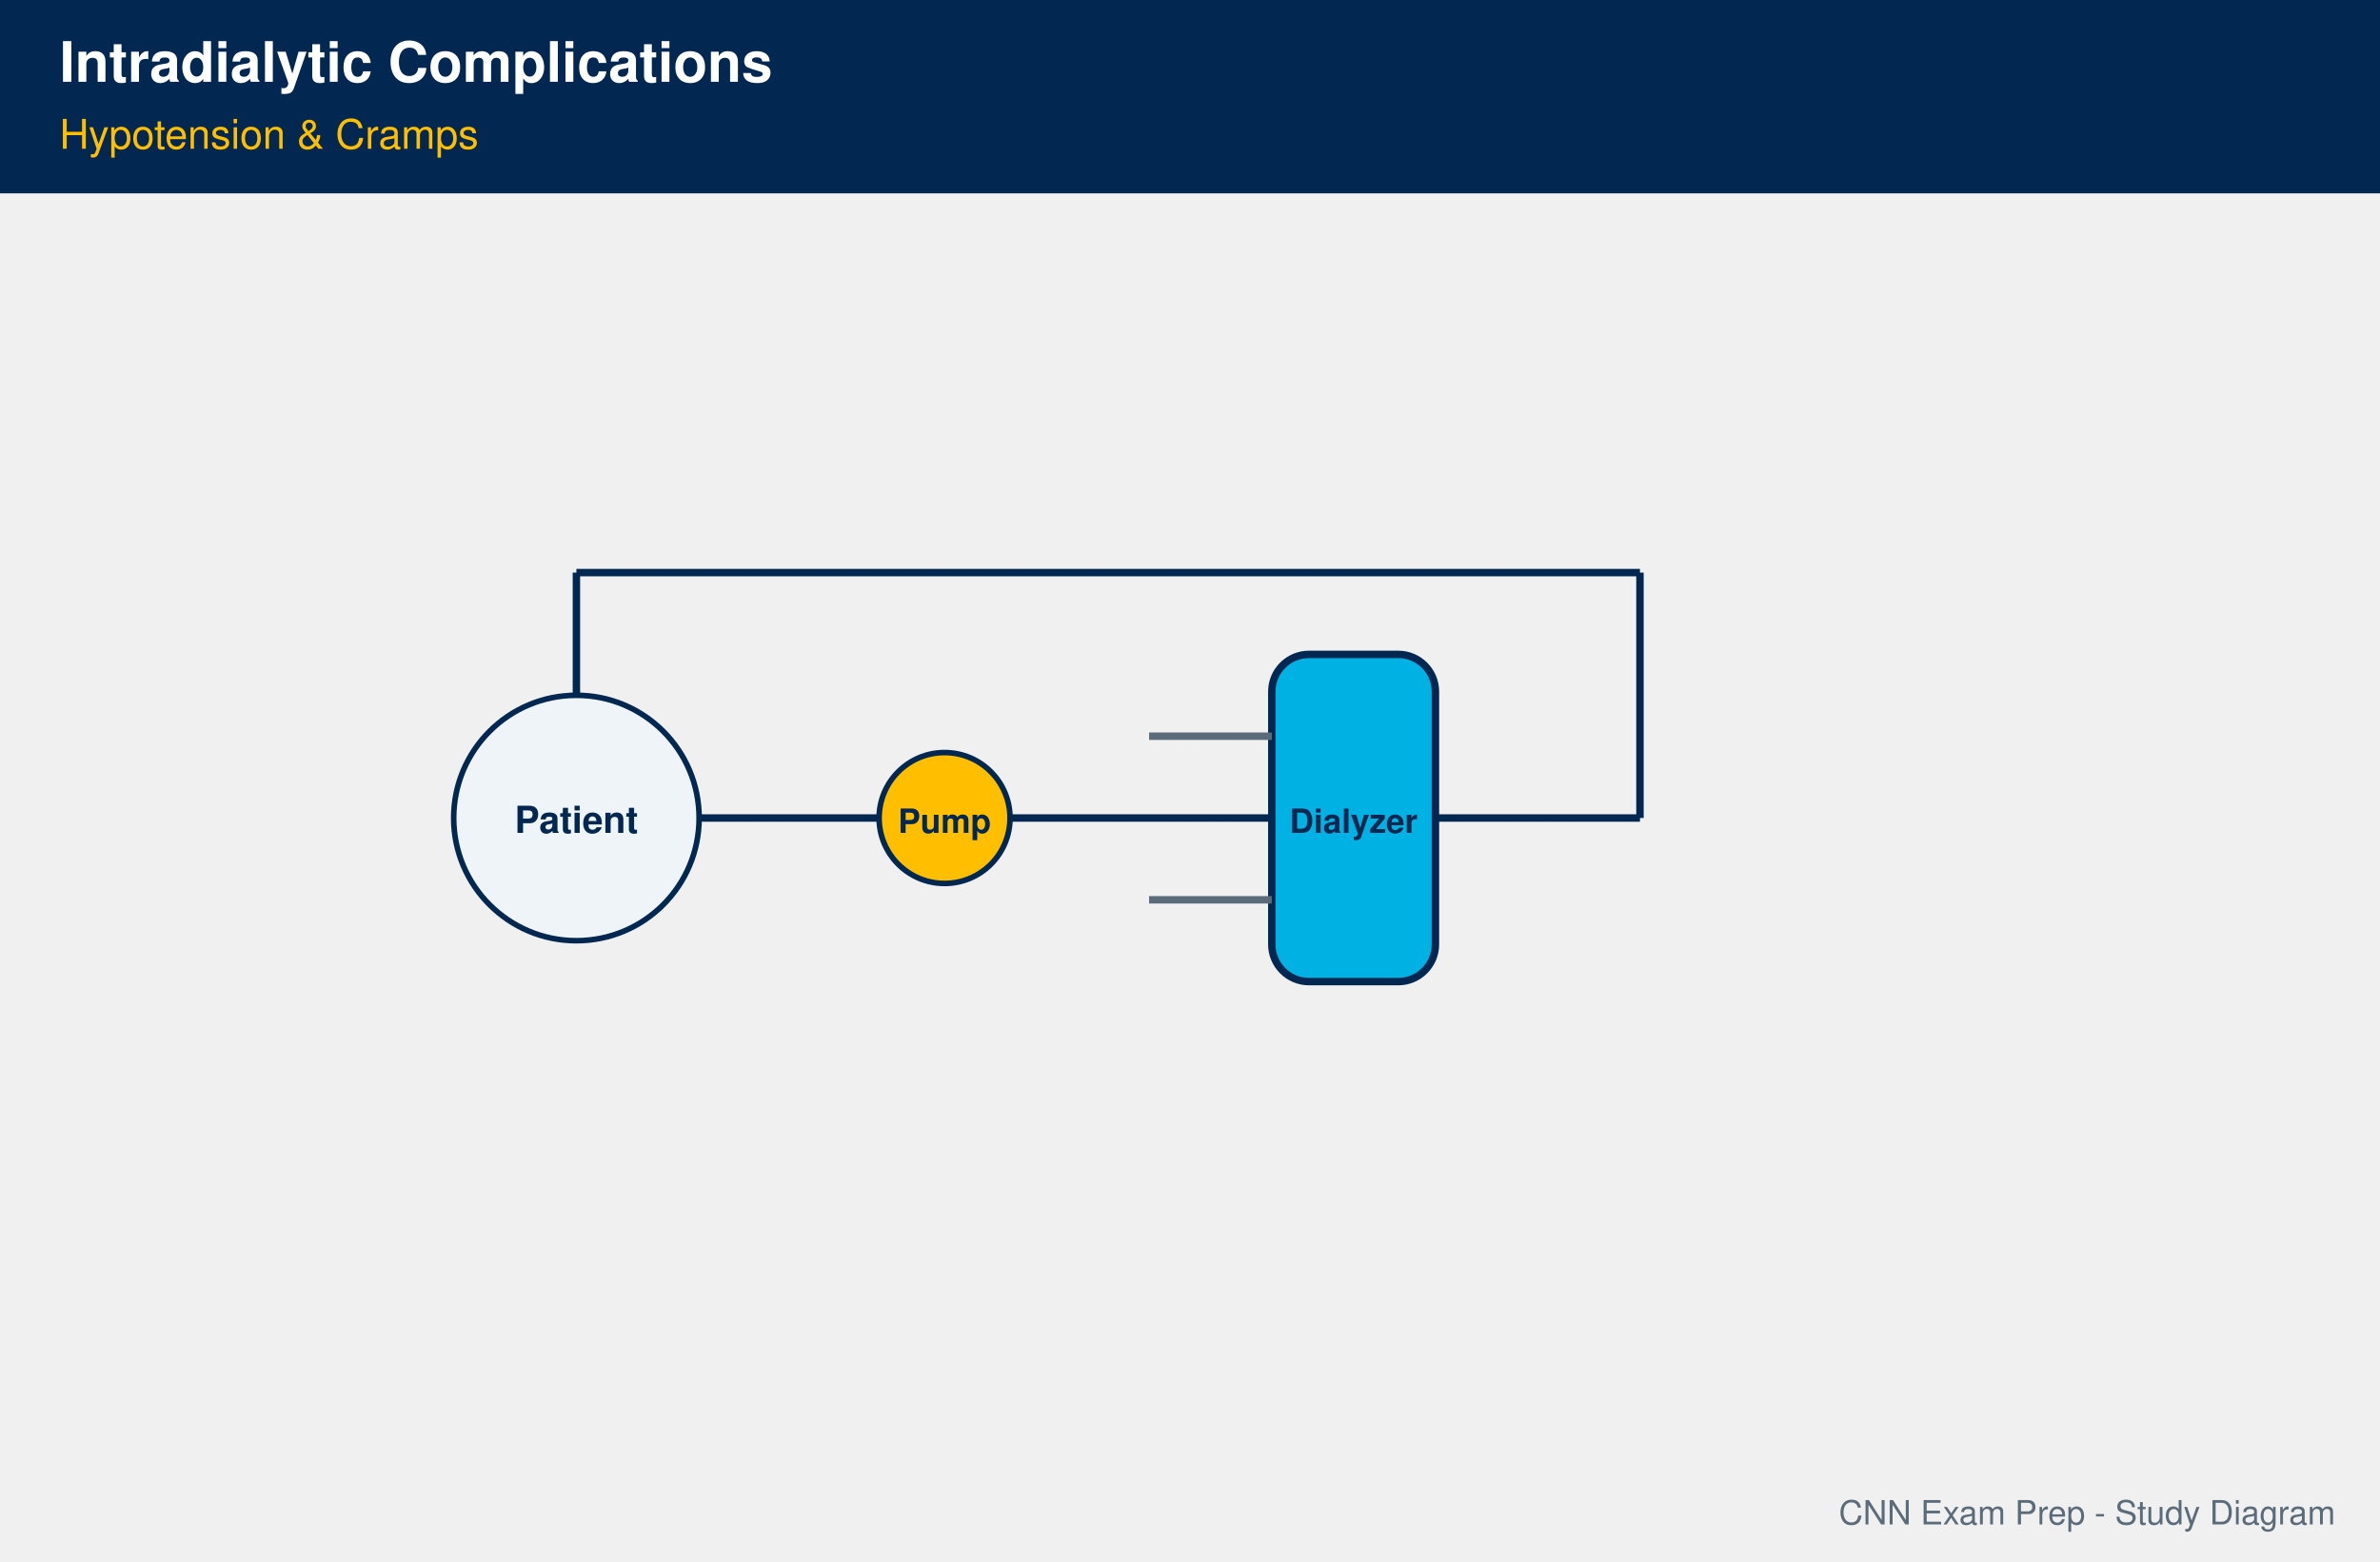
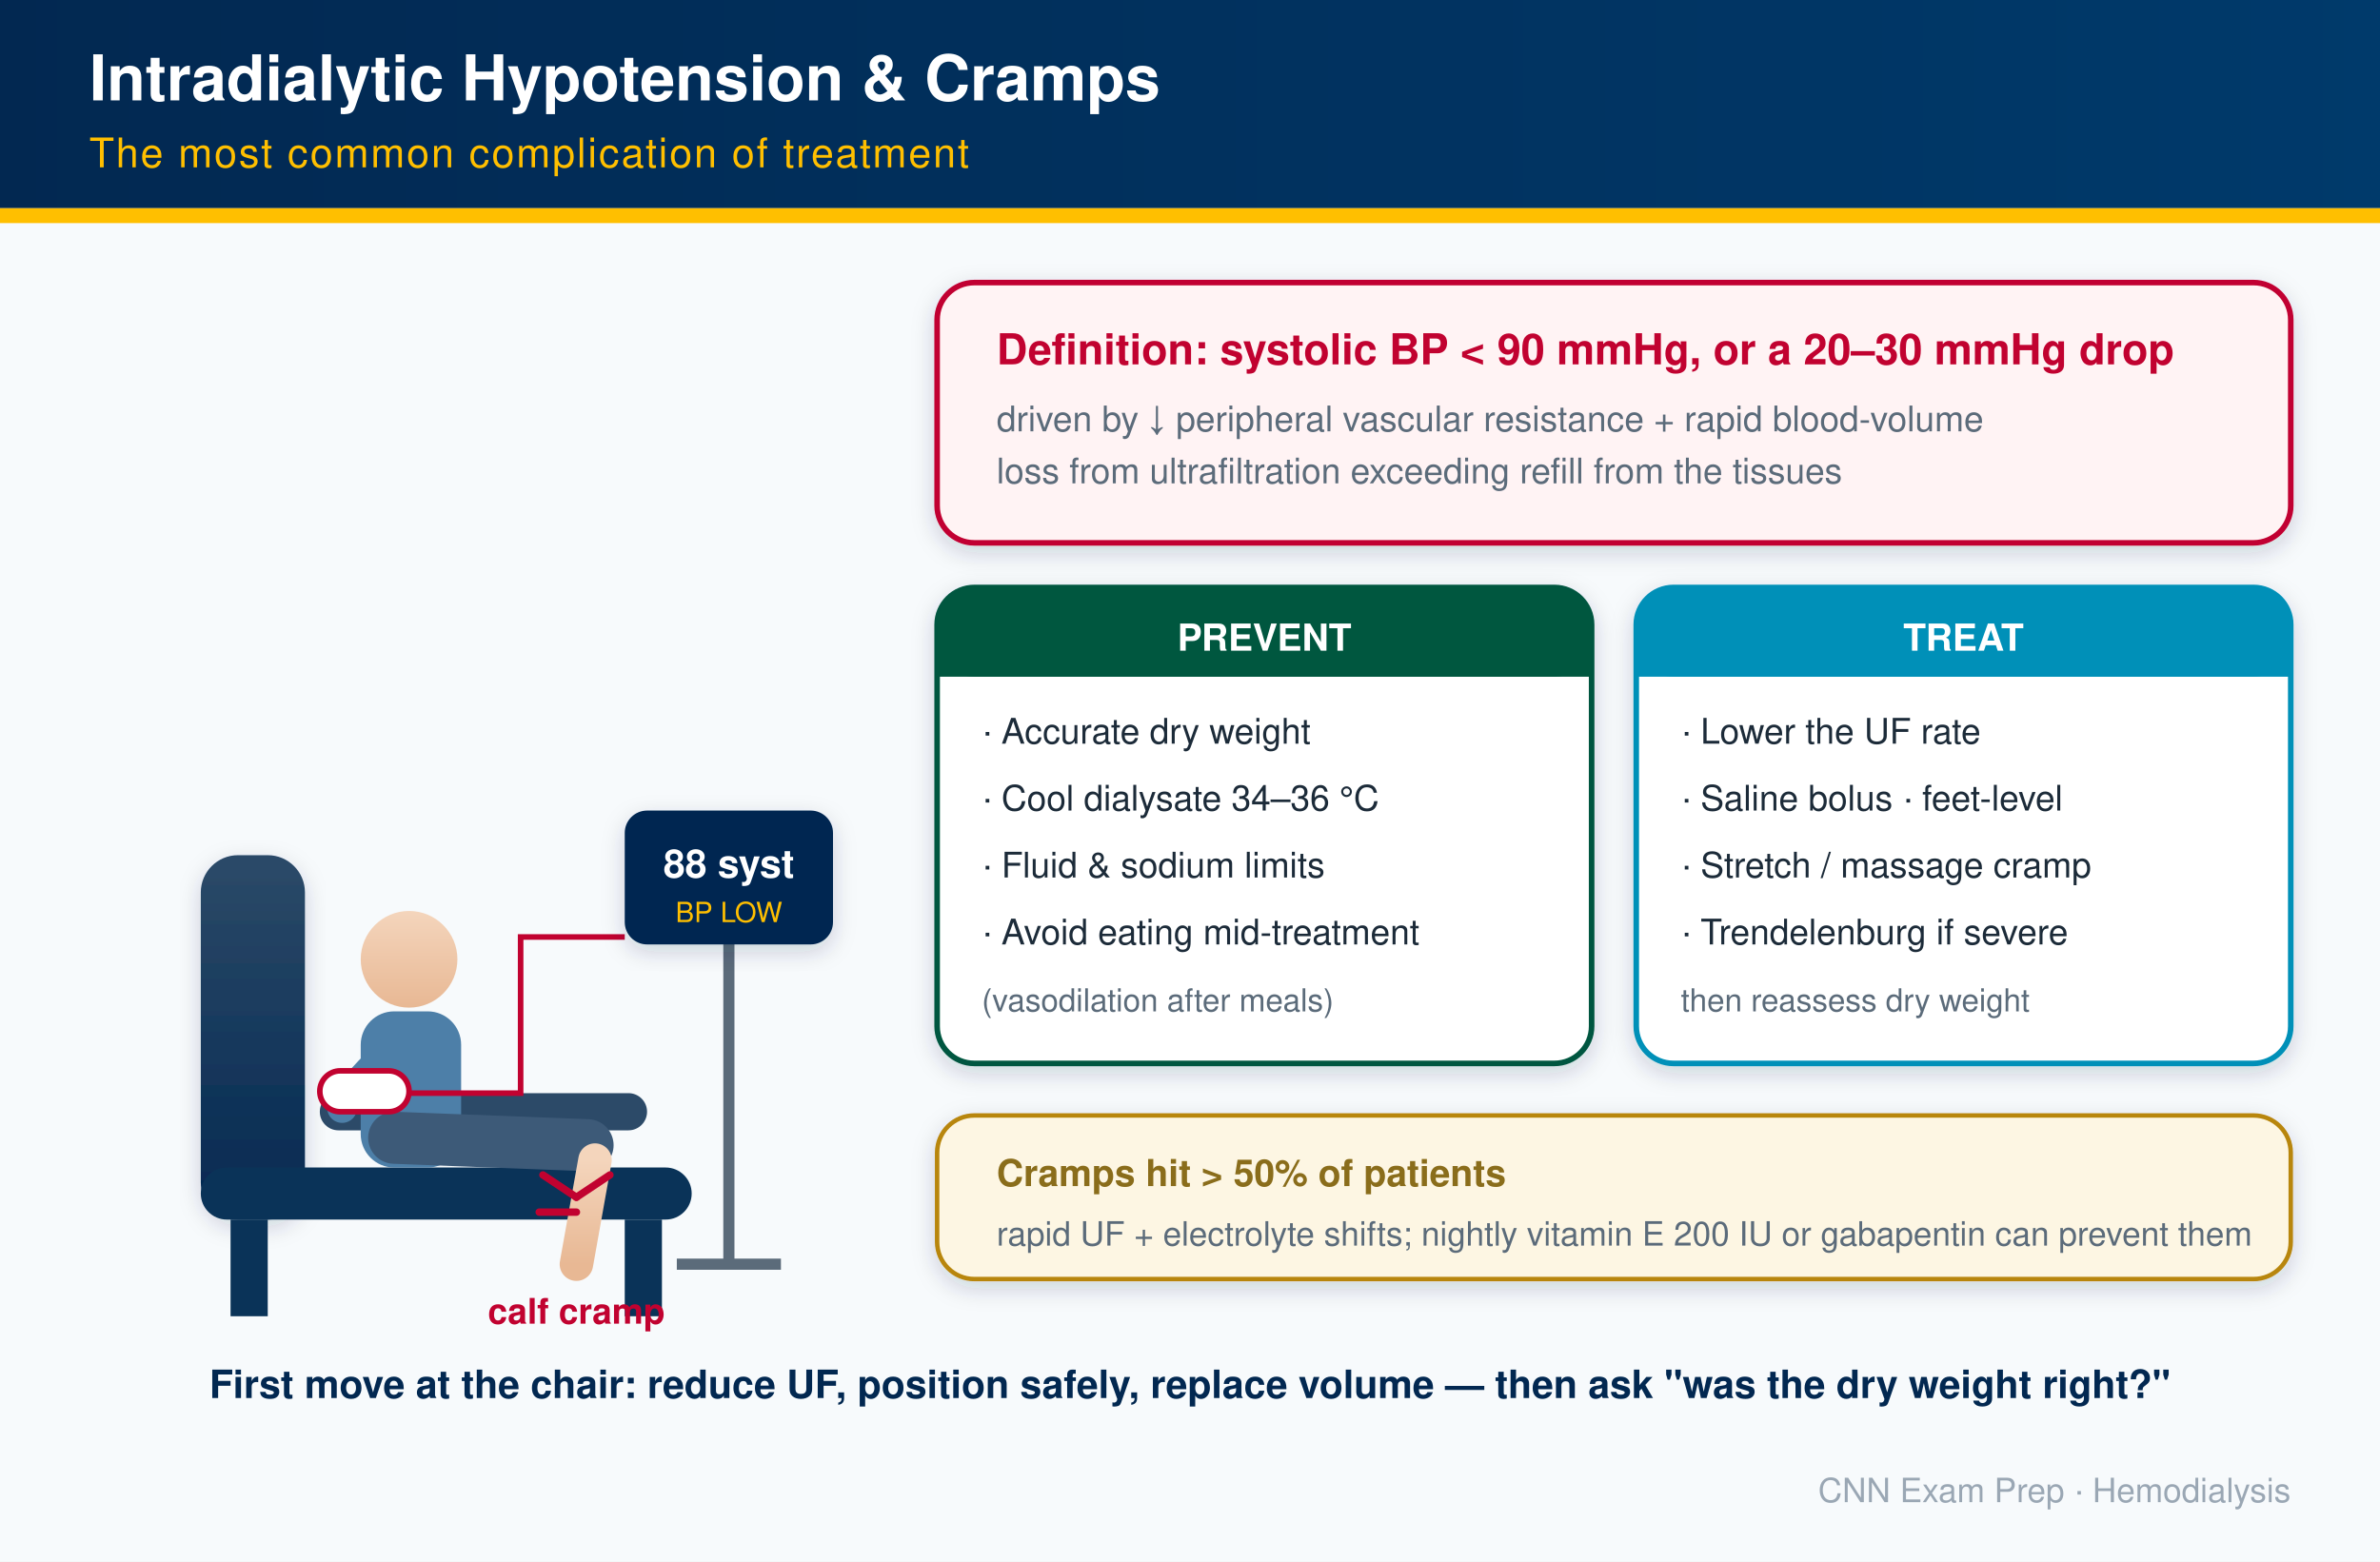
- <svg xmlns="http://www.w3.org/2000/svg" viewBox="0 0 640 420" width="640" height="420" font-family="Helvetica,Arial,sans-serif">
-   <rect x="0" y="0" width="640" height="52" fill="#022851" />
-   <text x="16" y="22" fill="#fff" font-size="15" font-weight="bold">Intradialytic Complications</text>
-   <text x="16" y="40" fill="#ffbf00" font-size="11">Hypotension &amp; Cramps</text>
-   <circle cx="155.0" cy="220" r="33.0" fill="#eef4f8" stroke="#022851" stroke-width="1.5" />
-   <text x="155.0" y="224" fill="#022851" font-size="10" text-anchor="middle" font-weight="bold">Patient</text>
-   <circle cx="254.0" cy="220" r="17.6" fill="#ffbf00" stroke="#022851" stroke-width="1.5" />
-   <text x="254.0" y="224" fill="#022851" font-size="9" text-anchor="middle" font-weight="bold">Pump</text>
-   <rect x="342.0" y="176.0" width="44.0" height="88.0" fill="#00b2e3" stroke="#022851" stroke-width="2" rx="10" />
-   <text x="364.0" y="224" fill="#022851" font-size="9" text-anchor="middle" font-weight="bold">Dialyzer</text>
-   <line x1="342.0" y1="198.0" x2="309.0" y2="198.0" stroke="#5b6b7a" stroke-width="2" />
-   <line x1="309.0" y1="242.0" x2="342.0" y2="242.0" stroke="#5b6b7a" stroke-width="2" />
-   <line x1="188.0" y1="220" x2="236.4" y2="220" stroke="#022851" stroke-width="2" />
-   <line x1="271.6" y1="220" x2="342.0" y2="220" stroke="#022851" stroke-width="2" />
-   <line x1="386.0" y1="220" x2="441.0" y2="220" stroke="#022851" stroke-width="2" />
-   <line x1="441.0" y1="220" x2="441.0" y2="154.0" stroke="#022851" stroke-width="2" />
-   <line x1="441.0" y1="154.0" x2="155.0" y2="154.0" stroke="#022851" stroke-width="2" />
-   <line x1="155.0" y1="154.0" x2="155.0" y2="187.0" stroke="#022851" stroke-width="2" />
-   <text x="628" y="410" fill="#5b6b7a" font-size="9" text-anchor="end">CNN Exam Prep - Study Diagram</text>
+ <svg xmlns="http://www.w3.org/2000/svg" viewBox="0 0 640 420" font-family="Helvetica,Arial,sans-serif">
+   <defs>
+     <linearGradient id="hd7Head" x1="0" y1="0" x2="1" y2="0">
+       <stop offset="0" stop-color="#022851" />
+       <stop offset="1" stop-color="#003a6b" />
+     </linearGradient>
+     <linearGradient id="hd7Chair" x1="0" y1="0" x2="0" y2="1">
+       <stop offset="0" stop-color="#2c4a68" />
+       <stop offset="1" stop-color="#022851" />
+     </linearGradient>
+     <linearGradient id="hd7Skin" x1="0" y1="0" x2="0" y2="1">
+       <stop offset="0" stop-color="#f4d5bc" />
+       <stop offset="1" stop-color="#e8b894" />
+     </linearGradient>
+     <marker id="hd7Arr" viewBox="0 0 10 10" refX="8" refY="5" markerWidth="7" markerHeight="7" orient="auto-start-reverse">
+       <path d="M0,0 L10,5 L0,10 z" fill="#022851" />
+     </marker>
+     <filter id="hd7Sh" x="-20%" y="-20%" width="140%" height="140%">
+       <feDropShadow dx="0" dy="2" stdDeviation="3" flood-color="#022851" flood-opacity="0.18" />
+     </filter>
+   </defs>
+   <rect width="640" height="420" fill="#f7fafc" />
+   <rect width="640" height="56" fill="url(#hd7Head)" />
+   <rect y="56" width="640" height="4" fill="#ffbf00" />
+   <text x="24" y="27" fill="#ffffff" font-size="17" font-weight="bold">Intradialytic Hypotension &amp; Cramps</text>
+   <text x="24" y="45" fill="#ffbf00" font-size="11" letter-spacing="0.5">The most common complication of treatment</text>
+   <g filter="url(#hd7Sh)">
+     <rect x="54" y="230" width="28" height="98" rx="10" fill="url(#hd7Chair)" />
+   </g>
+   <rect x="54" y="314" width="132" height="14" rx="7" fill="#0a3358" />
+   <rect x="86" y="294" width="88" height="10" rx="5" fill="#2c4a68" />
+   <rect x="62" y="328" width="10" height="26" fill="#0a3358" />
+   <rect x="168" y="328" width="10" height="26" fill="#0a3358" />
+   <circle cx="110" cy="258" r="13" fill="url(#hd7Skin)" />
+   <rect x="97" y="272" width="27" height="42" rx="9" fill="#4d7fa8" />
+   <line x1="106" y1="306" x2="158" y2="308" stroke="#3d5a78" stroke-width="14" stroke-linecap="round" />
+   <line x1="160" y1="312" x2="155" y2="340" stroke="url(#hd7Skin)" stroke-width="9" stroke-linecap="round" />
+   <g stroke="#c10230" stroke-width="2" stroke-linecap="round">
+     <line x1="155" y1="322" x2="146" y2="316" />
+     <line x1="155" y1="322" x2="164" y2="316" />
+     <line x1="155" y1="326" x2="145" y2="326" />
+   </g>
+   <text x="155" y="356" fill="#c10230" font-size="9.5" font-weight="bold" text-anchor="middle">calf cramp</text>
+   <path d="M106 282 q-10 8 -14 16" fill="none" stroke="#4d7fa8" stroke-width="8" stroke-linecap="round" />
+   <rect x="86" y="288" width="24" height="11" rx="5.5" fill="#ffffff" stroke="#c10230" stroke-width="1.5" />
+   <path d="M110 294 H140 V252 H168" fill="none" stroke="#c10230" stroke-width="1.5" />
+   <line x1="196" y1="252" x2="196" y2="340" stroke="#5b6b7a" stroke-width="3" />
+   <line x1="182" y1="340" x2="210" y2="340" stroke="#5b6b7a" stroke-width="3" />
+   <g filter="url(#hd7Sh)">
+     <rect x="168" y="218" width="56" height="36" rx="6" fill="#022851" />
+   </g>
+   <text x="196" y="236" fill="#ffffff" font-size="10.5" text-anchor="middle" font-weight="bold">88 syst</text>
+   <text x="196" y="248" fill="#ffbf00" font-size="7.5" text-anchor="middle">BP LOW</text>
+   <g filter="url(#hd7Sh)">
+     <rect x="252" y="76" width="364" height="70" rx="10" fill="#fff3f4" stroke="#c10230" stroke-width="1.5" />
+   </g>
+   <text x="268" y="98" fill="#c10230" font-size="11.5" font-weight="bold">Definition: systolic BP &lt; 90 mmHg, or a 20–30 mmHg drop</text>
+   <text x="268" y="116" fill="#5b6b7a" font-size="9.5">driven by ↓ peripheral vascular resistance + rapid blood-volume</text>
+   <text x="268" y="130" fill="#5b6b7a" font-size="9.5">loss from ultrafiltration exceeding refill from the tissues</text>
+   <g filter="url(#hd7Sh)">
+     <rect x="252" y="158" width="176" height="128" rx="10" fill="#ffffff" stroke="#00573f" stroke-width="1.5" />
+   </g>
+   <rect x="252" y="158" width="176" height="24" rx="10" fill="#00573f" />
+   <rect x="252" y="172" width="176" height="10" fill="#00573f" />
+   <text x="340" y="175" fill="#ffffff" font-size="10" text-anchor="middle" font-weight="bold">PREVENT</text>
+   <text x="264" y="200" fill="#1c2b39" font-size="9.5">· Accurate dry weight</text>
+   <text x="264" y="218" fill="#1c2b39" font-size="9.5">· Cool dialysate 34–36 °C</text>
+   <text x="264" y="236" fill="#1c2b39" font-size="9.5">· Fluid &amp; sodium limits</text>
+   <text x="264" y="254" fill="#1c2b39" font-size="9.5">· Avoid eating mid-treatment</text>
+   <text x="264" y="272" fill="#5b6b7a" font-size="8.5">(vasodilation after meals)</text>
+   <g filter="url(#hd7Sh)">
+     <rect x="440" y="158" width="176" height="128" rx="10" fill="#ffffff" stroke="#0090b8" stroke-width="1.5" />
+   </g>
+   <rect x="440" y="158" width="176" height="24" rx="10" fill="#0090b8" />
+   <rect x="440" y="172" width="176" height="10" fill="#0090b8" />
+   <text x="528" y="175" fill="#ffffff" font-size="10" text-anchor="middle" font-weight="bold">TREAT</text>
+   <text x="452" y="200" fill="#1c2b39" font-size="9.5">· Lower the UF rate</text>
+   <text x="452" y="218" fill="#1c2b39" font-size="9.5">· Saline bolus · feet-level</text>
+   <text x="452" y="236" fill="#1c2b39" font-size="9.5">· Stretch / massage cramp</text>
+   <text x="452" y="254" fill="#1c2b39" font-size="9.5">· Trendelenburg if severe</text>
+   <text x="452" y="272" fill="#5b6b7a" font-size="8.5">then reassess dry weight</text>
+   <g filter="url(#hd7Sh)">
+     <rect x="252" y="300" width="364" height="44" rx="10" fill="#fdf6e3" stroke="#b8860b" stroke-width="1.2" />
+   </g>
+   <text x="268" y="319" fill="#8a6d1b" font-size="10" font-weight="bold">Cramps hit &gt; 50% of patients</text>
+   <text x="268" y="335" fill="#5b6b7a" font-size="9">rapid UF + electrolyte shifts; nightly vitamin E 200 IU or gabapentin can prevent them</text>
+   <text x="320" y="376" fill="#022851" font-size="10.5" text-anchor="middle" font-weight="bold">First move at the chair: reduce UF, position safely, replace volume — then ask "was the dry weight right?"</text>
+   <text x="616" y="404" fill="#9aa7b4" font-size="9" text-anchor="end">CNN Exam Prep · Hemodialysis</text>
</svg>
